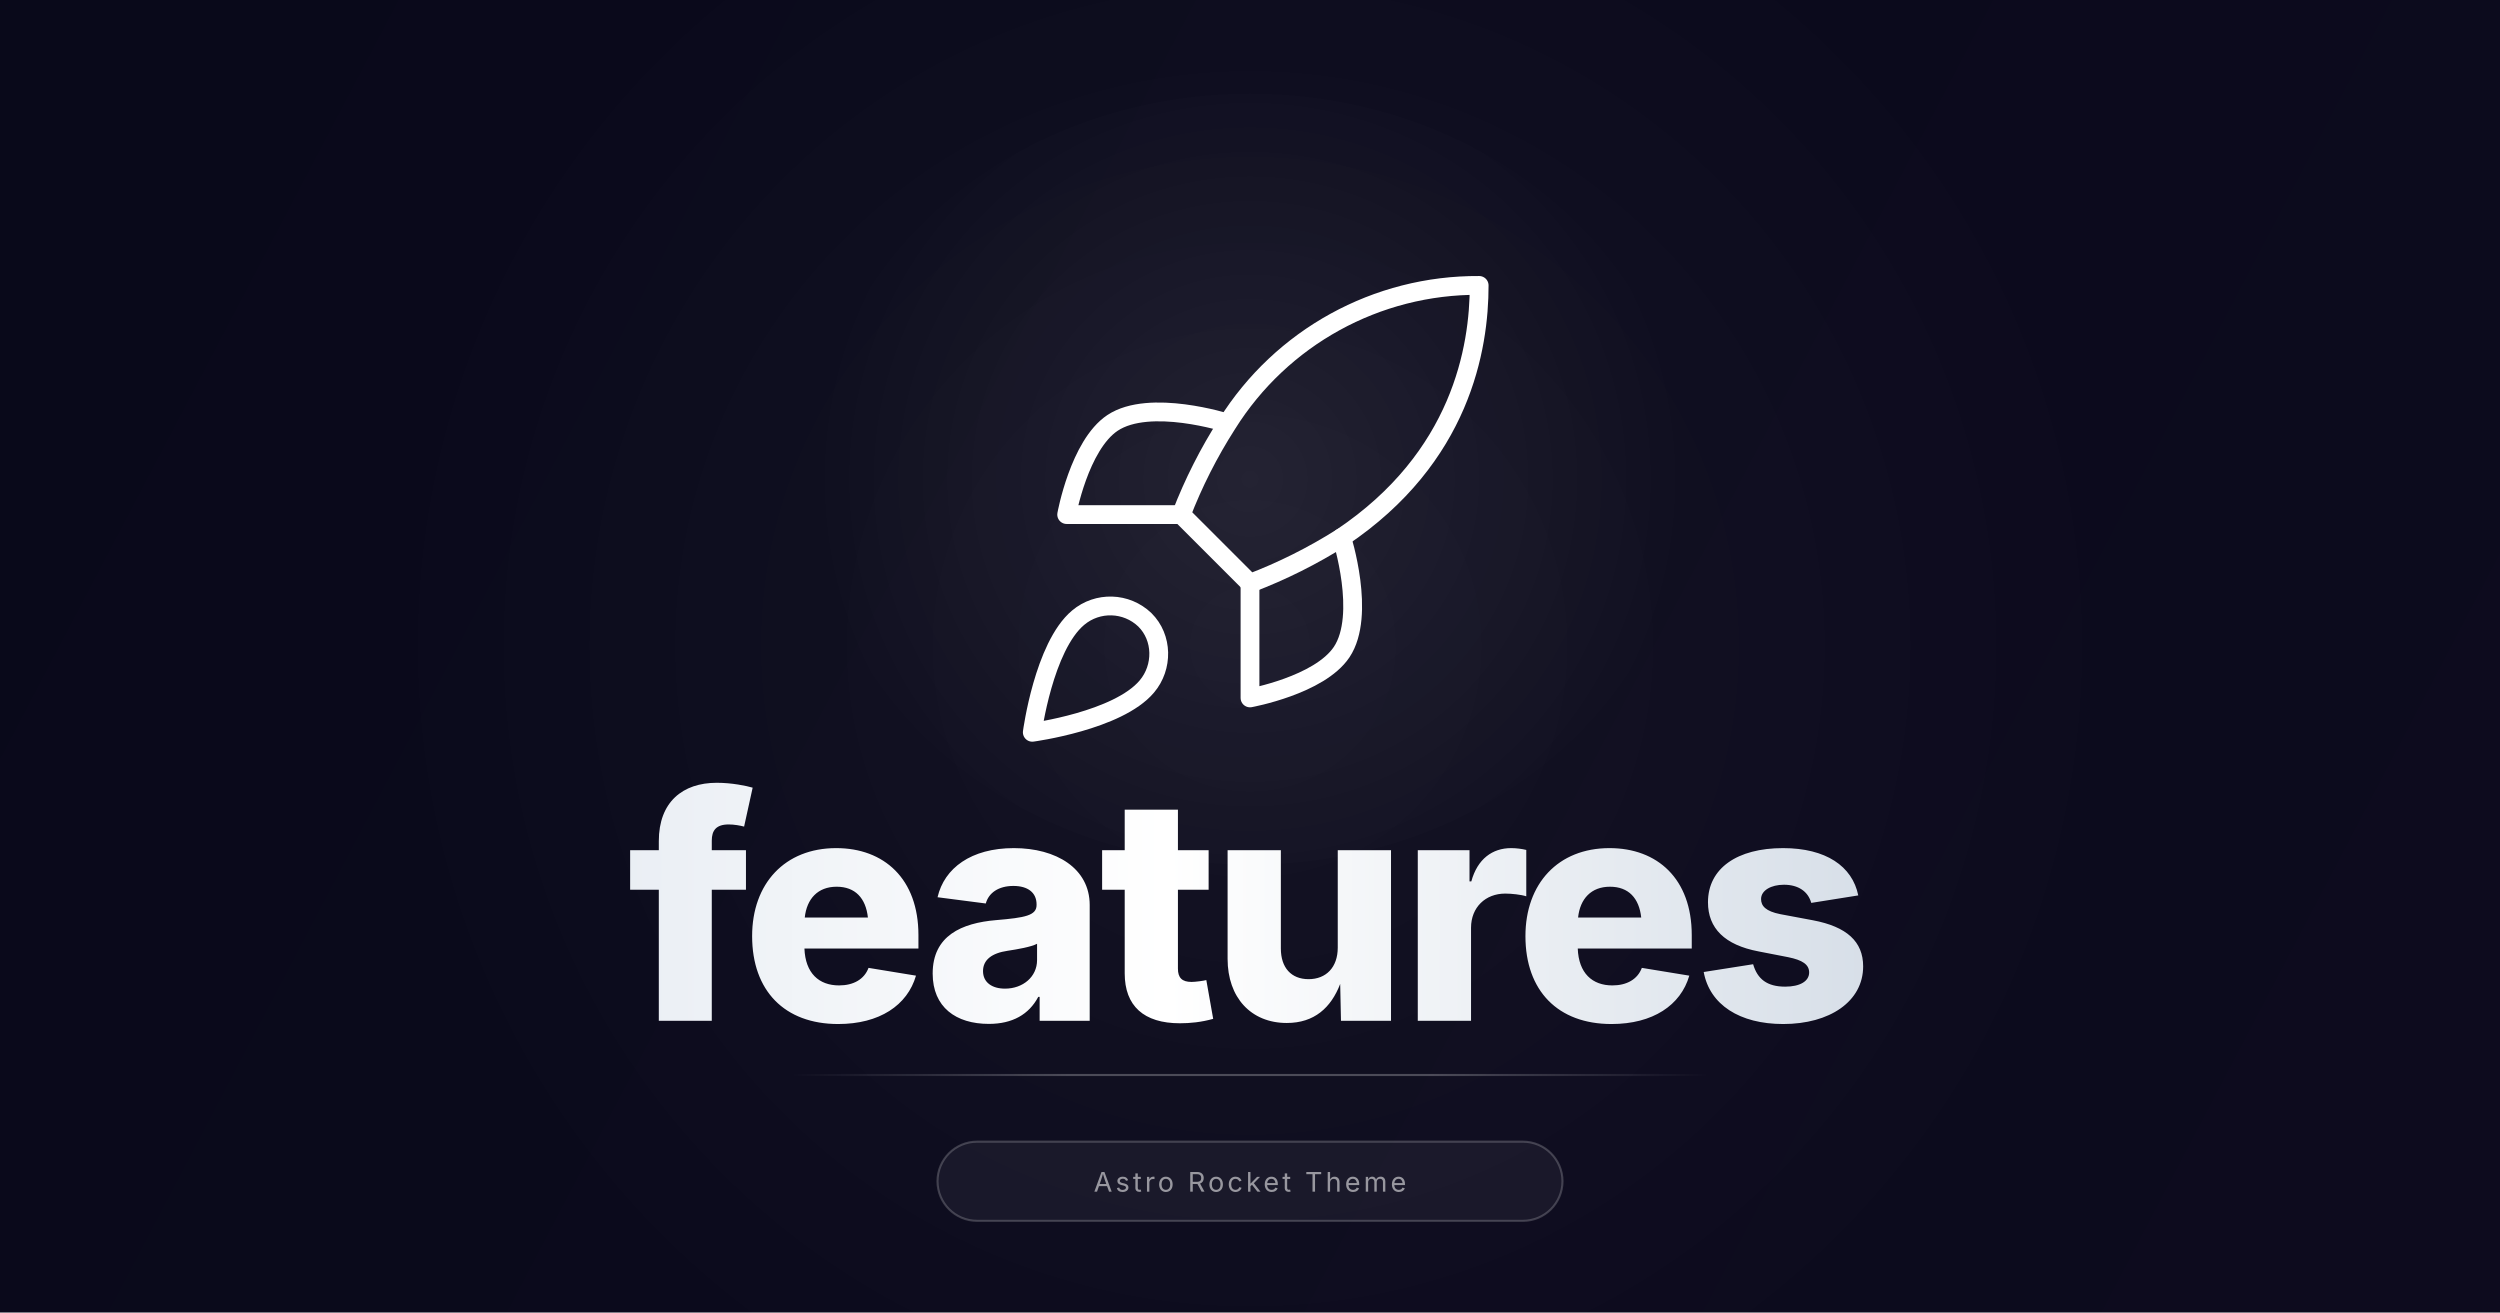
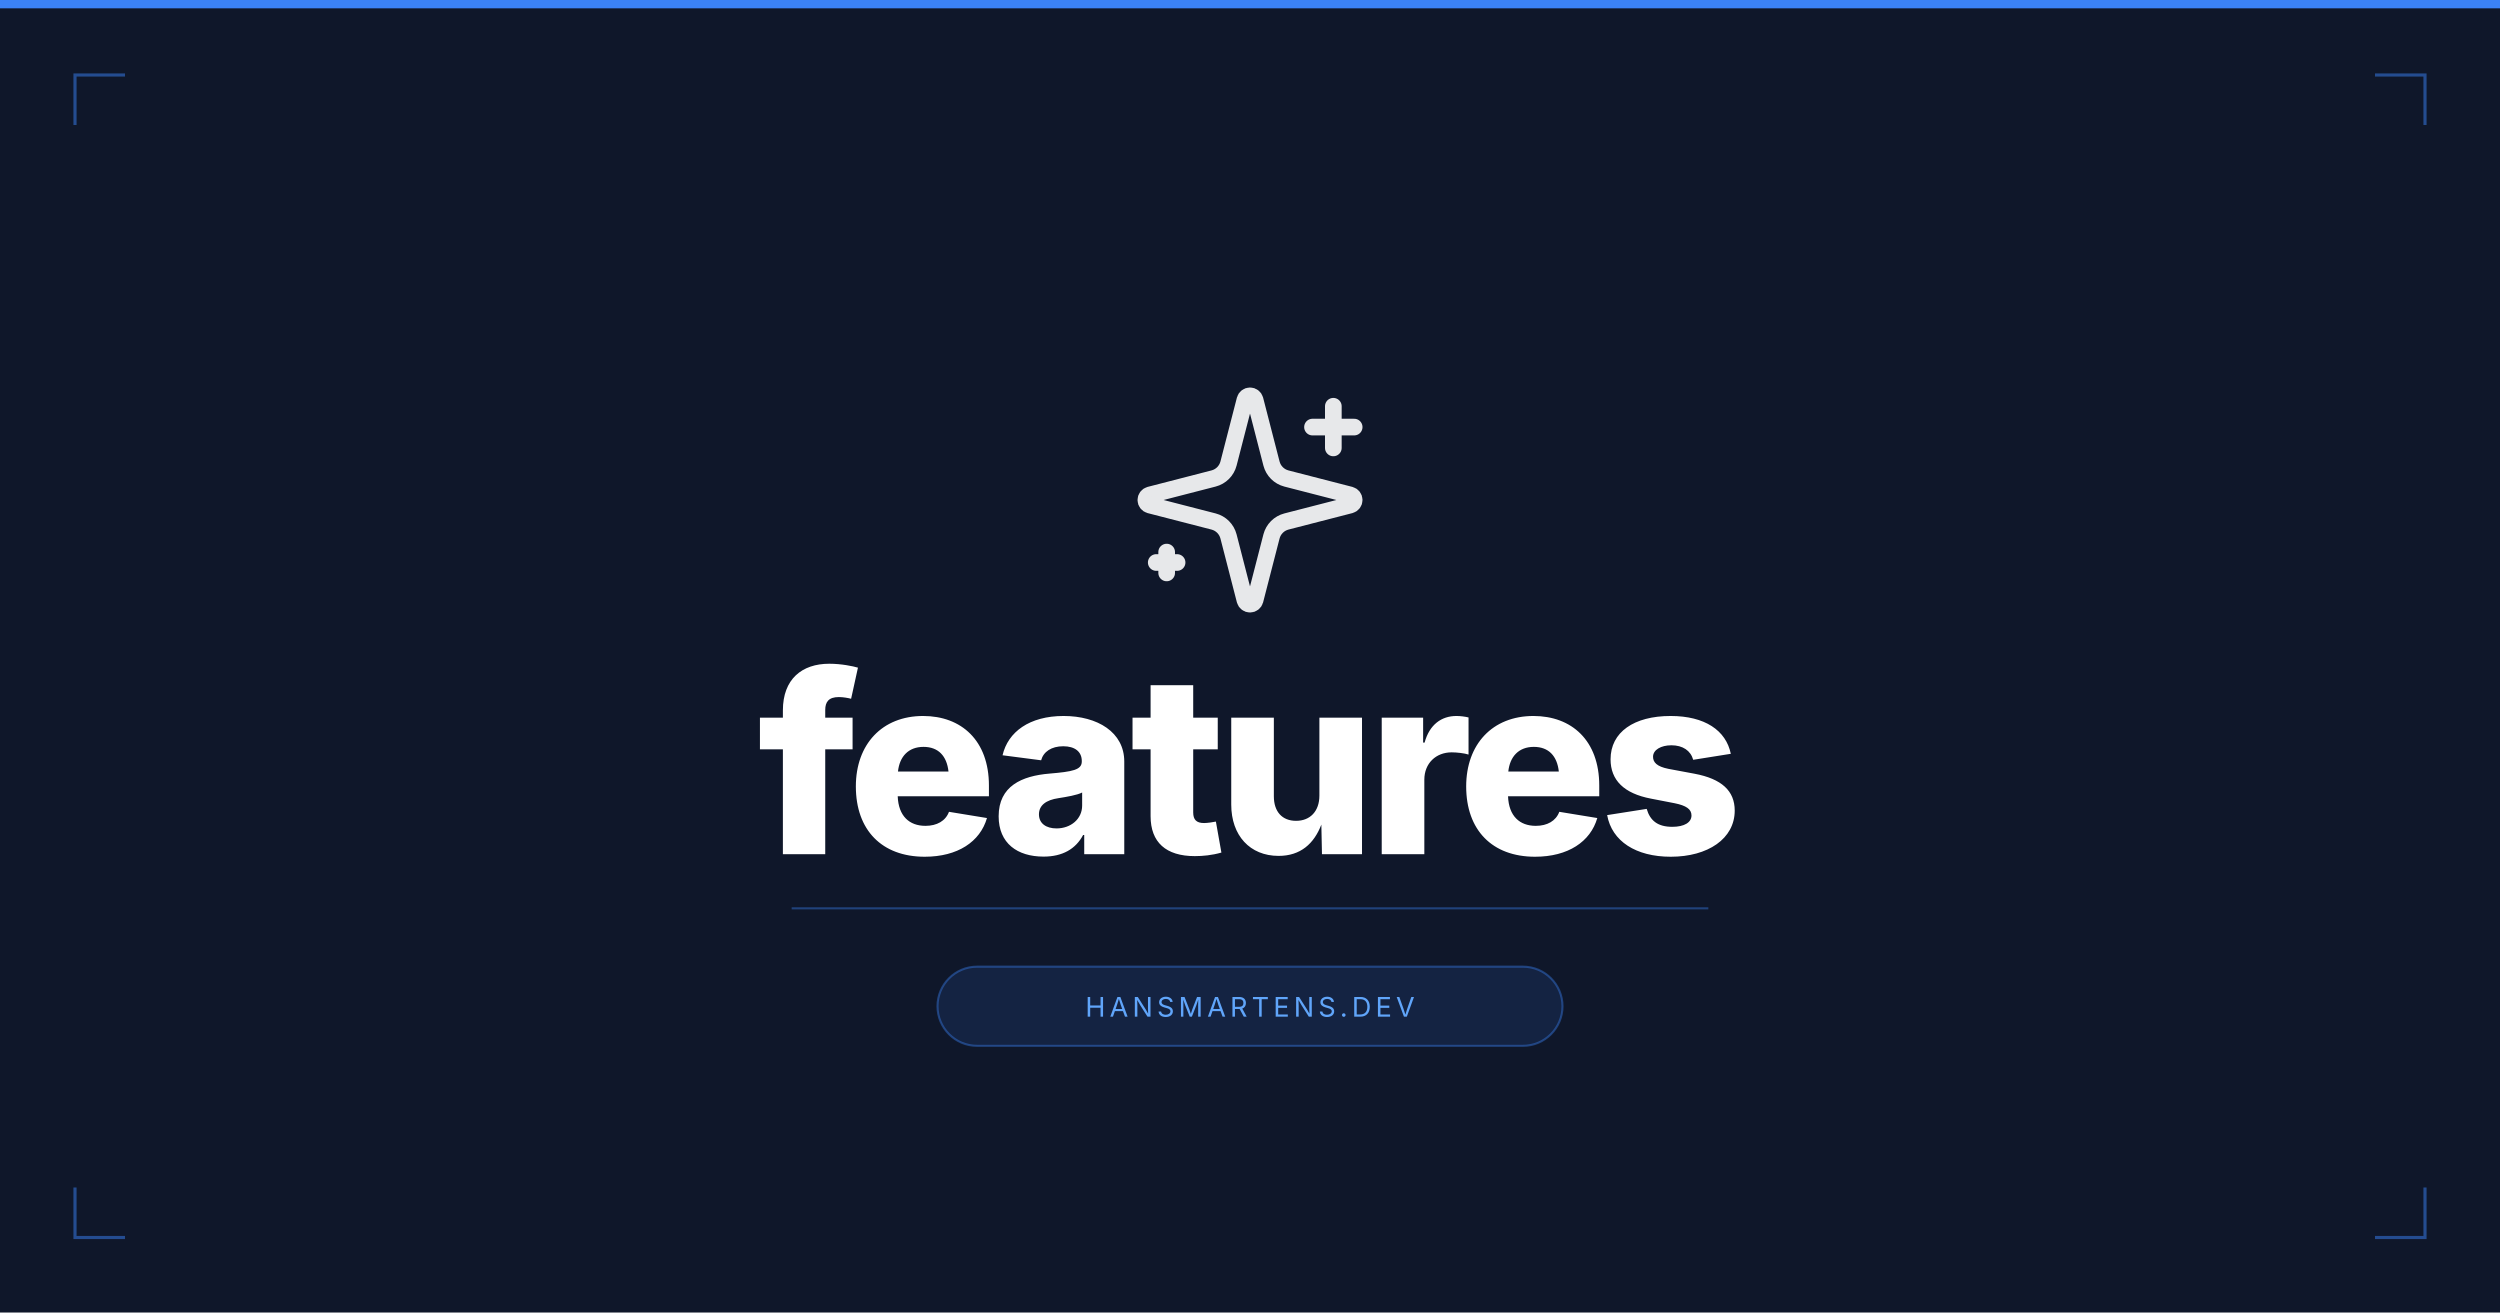
<svg xmlns="http://www.w3.org/2000/svg" width="1200" height="630" viewBox="0 0 1200 630" fill="none">
-   <defs>
-     <linearGradient id="bg" x1="0" y1="0" x2="1200" y2="630" gradientUnits="userSpaceOnUse">
-       <stop offset="0%" stop-color="#09091a" />
-       <stop offset="100%" stop-color="#0d0b1e" />
-     </linearGradient>
-     <radialGradient id="glowMain" cx="600" cy="310" r="420" gradientUnits="userSpaceOnUse">
-       <stop offset="0%" stop-color="#ffffff" stop-opacity="0.04" />
-       <stop offset="100%" stop-color="#ffffff" stop-opacity="0" />
-     </radialGradient>
-     <radialGradient id="glowIcon" cx="600" cy="230" r="210" gradientUnits="userSpaceOnUse">
-       <stop offset="0%" stop-color="#ffffff" stop-opacity="0.07" />
-       <stop offset="100%" stop-color="#ffffff" stop-opacity="0" />
-     </radialGradient>
-     <linearGradient id="textGrad" x1="200" y1="0" x2="1000" y2="0" gradientUnits="userSpaceOnUse">
-       <stop offset="0%" stop-color="#e2e8f0" />
-       <stop offset="45%" stop-color="#ffffff" />
-       <stop offset="100%" stop-color="#cbd5e1" />
-     </linearGradient>
-     <linearGradient id="lineGrad" x1="380" y1="0" x2="820" y2="0" gradientUnits="userSpaceOnUse">
-       <stop offset="0%" stop-color="#ffffff" stop-opacity="0" />
-       <stop offset="30%" stop-color="#ffffff" stop-opacity="0.25" />
-       <stop offset="70%" stop-color="#ffffff" stop-opacity="0.25" />
-       <stop offset="100%" stop-color="#ffffff" stop-opacity="0" />
-     </linearGradient>
-   </defs>
-   <rect width="1200" height="630" fill="url(#bg)" />
-   <rect width="1200" height="630" fill="url(#glowMain)" />
-   <ellipse cx="600" cy="230" rx="210" ry="185" fill="url(#glowIcon)" />
-   <g transform="translate(468, 115) scale(11)" stroke="#ffffff" stroke-width="0.82" stroke-linecap="round" stroke-linejoin="round" fill="none">
-     <path d="M4.5 16.5c-1.5 1.26-2 5-2 5s3.74-.5 5-2c.71-.84.7-2.13-.09-2.91a2.18 2.18 0 0 0-2.91-.09z" />
-     <path d="m12 15-3-3a22 22 0 0 1 2-3.95A12.88 12.88 0 0 1 22 2c0 2.72-.78 7.5-6 11a22.35 22.35 0 0 1-4 2z" />
-     <path d="M9 12H4s.55-3.03 2-4c1.62-1.08 5 0 5 0" />
-     <path d="M12 15v5s3.03-.55 4-2c1.08-1.62 0-5 0-5" />
+   <rect width="1200" height="630" fill="#0f172a" />
+   <rect x="0" y="0" width="1200" height="4" fill="#3b82f6" />
+   <g transform="translate(540, 180) scale(5)" stroke="#ffffff" stroke-width="1.6" stroke-linecap="round" stroke-linejoin="round" fill="none" opacity="0.9">
+     <path d="M9.937 15.5A2 2 0 0 0 8.5 14.063l-6.135-1.582a.5.5 0 0 1 0-.962L8.5 9.936A2 2 0 0 0 9.937 8.5l1.582-6.135a.5.5 0 0 1 .963 0L14.063 8.5A2 2 0 0 0 15.5 9.937l6.135 1.581a.5.5 0 0 1 0 .964L15.5 14.063a2 2 0 0 0-1.437 1.437l-1.582 6.135a.5.5 0 0 1-.963 0z" />
+     <path d="M20 3v4" />
+     <path d="M22 5h-4" />
+     <path d="M4 17v2" />
+     <path d="M5 18H3" />
  </g>
-   <text x="600" y="490" font-family="'Outfit Variable', 'Outfit', -apple-system, BlinkMacSystemFont, 'Segoe UI', sans-serif" font-size="150" font-weight="800" fill="url(#textGrad)" text-anchor="middle" letter-spacing="-4">features</text>
-   <line x1="380" y1="516" x2="820" y2="516" stroke="url(#lineGrad)" stroke-width="1" />
-   <rect x="450" y="548" width="300" height="38" rx="19" fill="#ffffff" fill-opacity="0.05" stroke="#ffffff" stroke-opacity="0.20" stroke-width="1" />
-   <text x="600" y="572" font-family="'Outfit Variable', 'Outfit', -apple-system, BlinkMacSystemFont, 'Segoe UI', sans-serif" font-size="13" fill="#ffffff" fill-opacity="0.55" text-anchor="middle" letter-spacing="1.5">Astro Rocket Theme</text>
+   <text x="600" y="410" font-family="system-ui, -apple-system, sans-serif" font-size="120" font-weight="800" fill="#ffffff" text-anchor="middle" letter-spacing="-4">features</text>
+   <line x1="380" y1="436" x2="820" y2="436" stroke="#3b82f6" stroke-width="1" stroke-opacity="0.4" />
+   <rect x="450" y="464" width="300" height="38" rx="19" fill="#3b82f6" fill-opacity="0.12" stroke="#3b82f6" stroke-opacity="0.4" stroke-width="1" />
+   <text x="600" y="488" font-family="system-ui, -apple-system, sans-serif" font-size="13" fill="#60a5fa" text-anchor="middle" letter-spacing="2">HANSMARTENS.DEV</text>
+   <path d="M 36 60 L 36 36 L 60 36" stroke="#3b82f6" stroke-width="1.5" fill="none" stroke-opacity="0.5" />
+   <path d="M 1140 36 L 1164 36 L 1164 60" stroke="#3b82f6" stroke-width="1.5" fill="none" stroke-opacity="0.5" />
+   <path d="M 36 570 L 36 594 L 60 594" stroke="#3b82f6" stroke-width="1.5" fill="none" stroke-opacity="0.5" />
+   <path d="M 1140 594 L 1164 594 L 1164 570" stroke="#3b82f6" stroke-width="1.5" fill="none" stroke-opacity="0.5" />
</svg>
